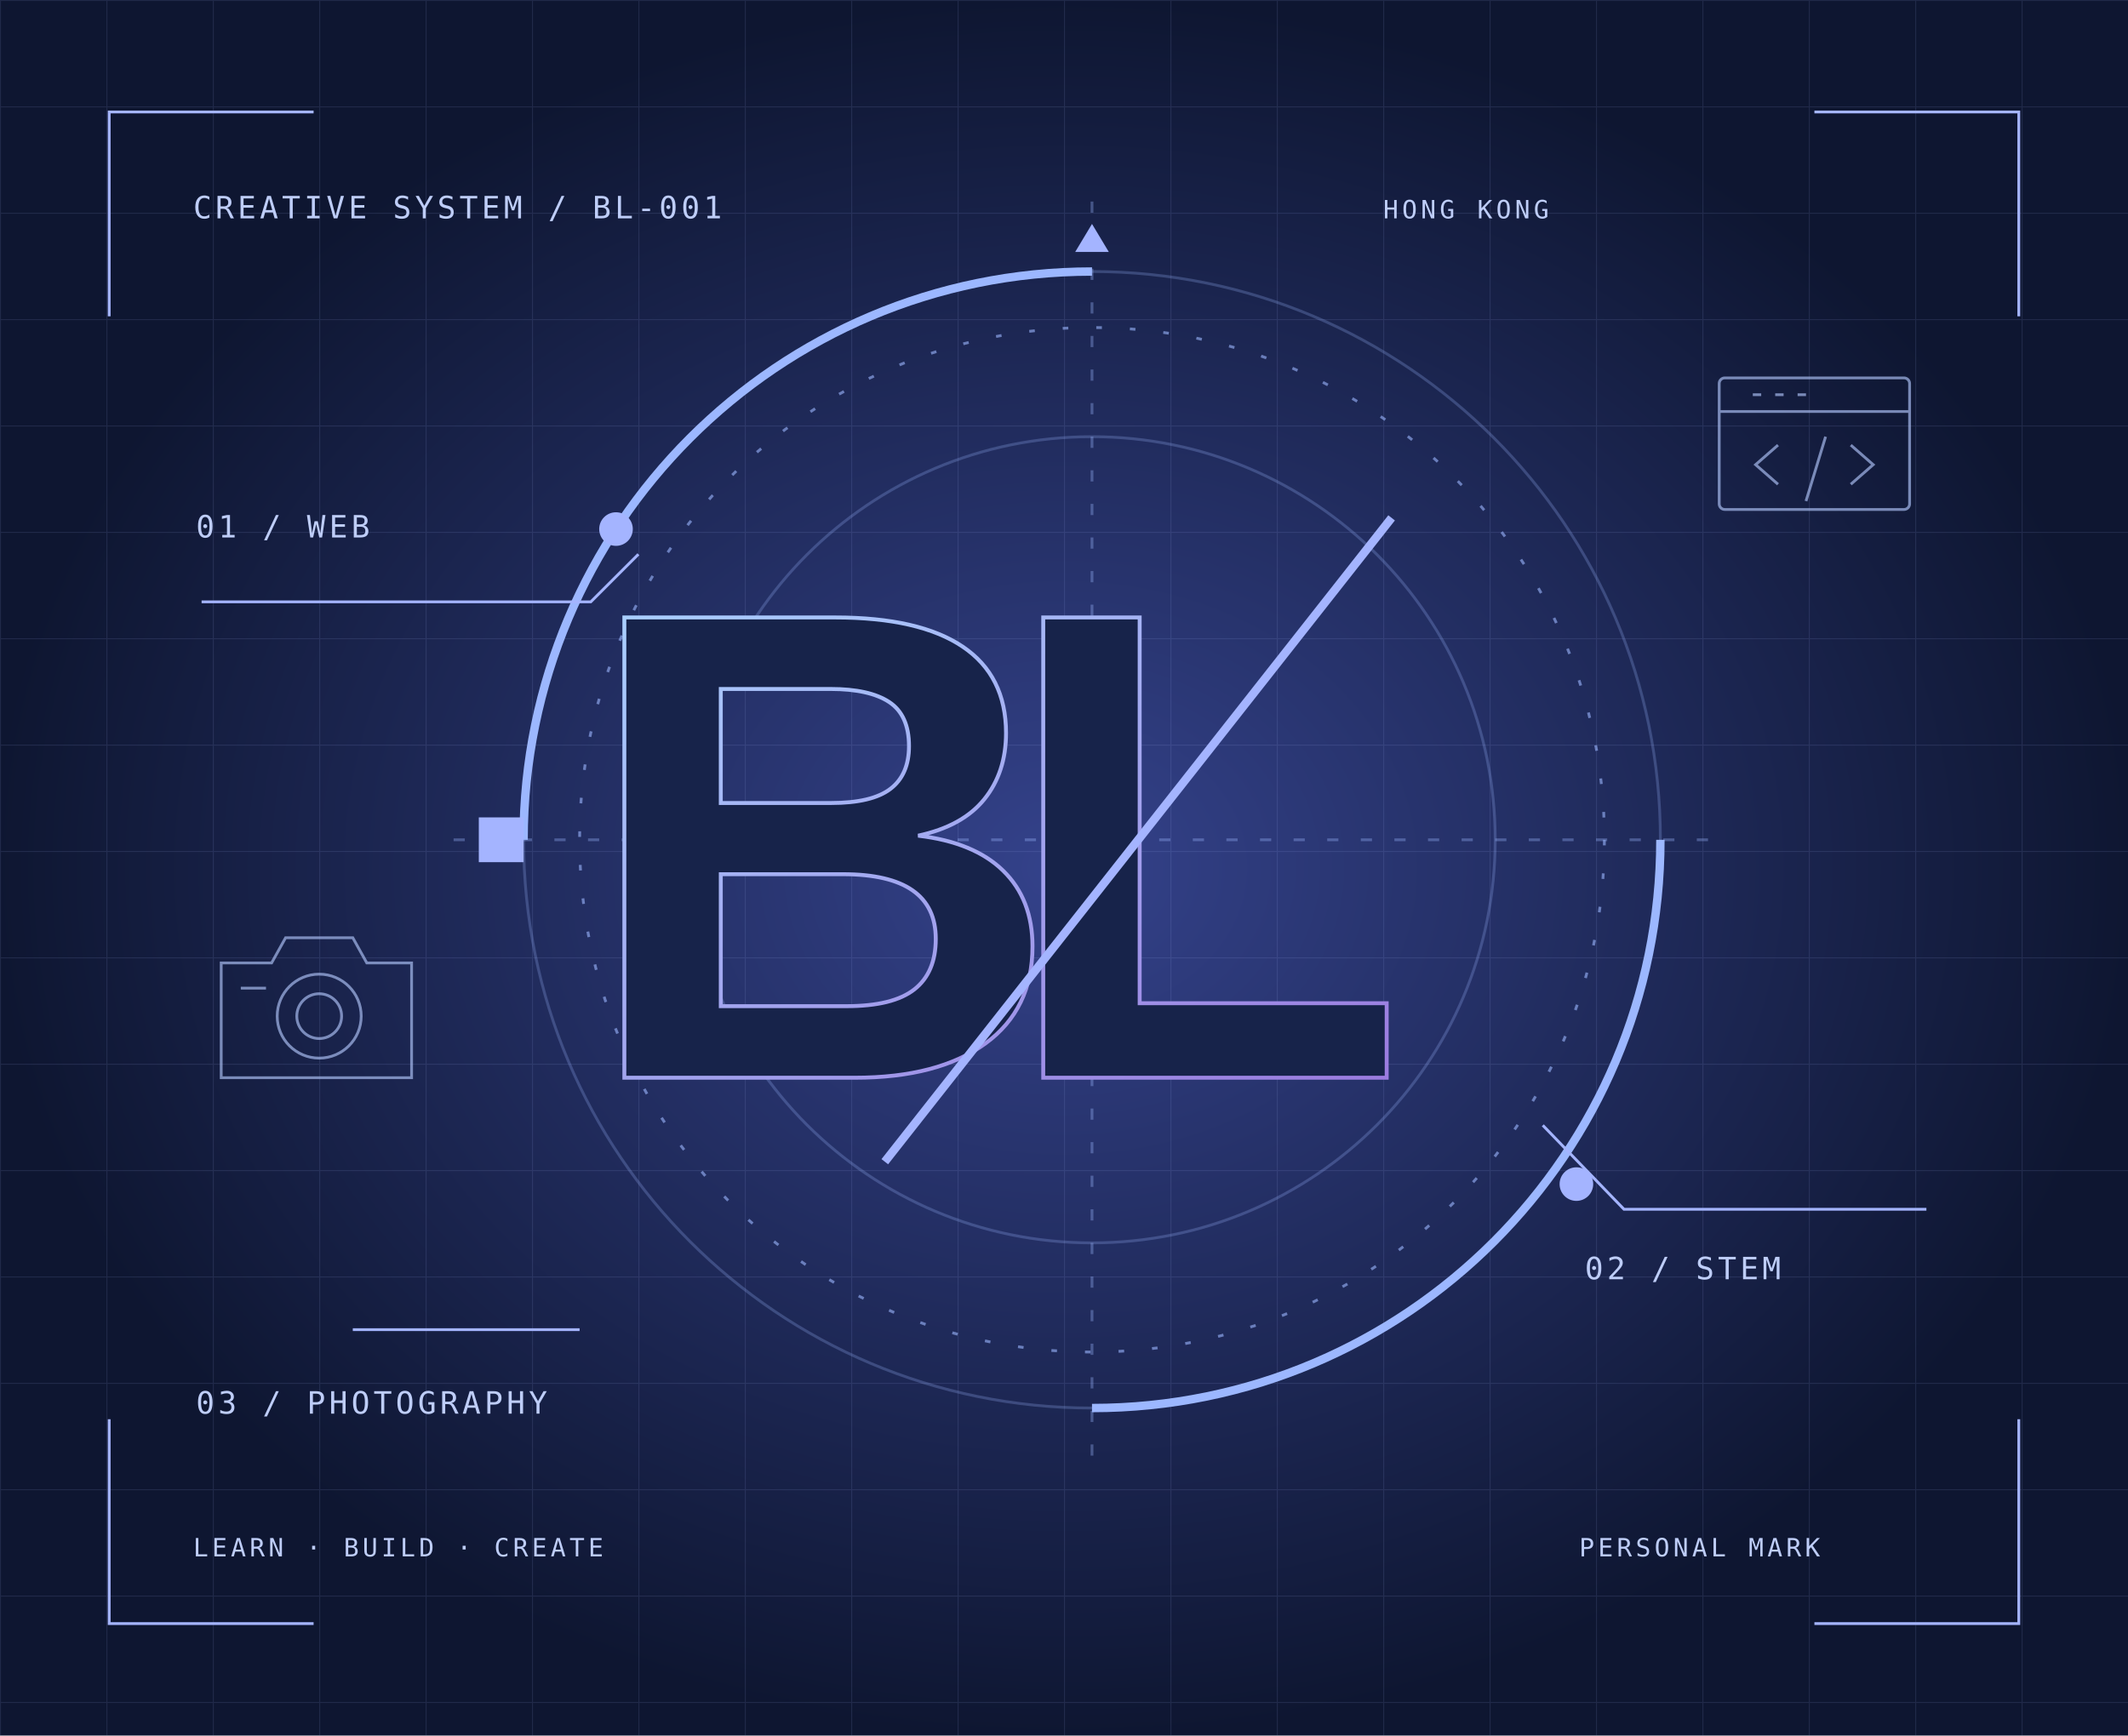
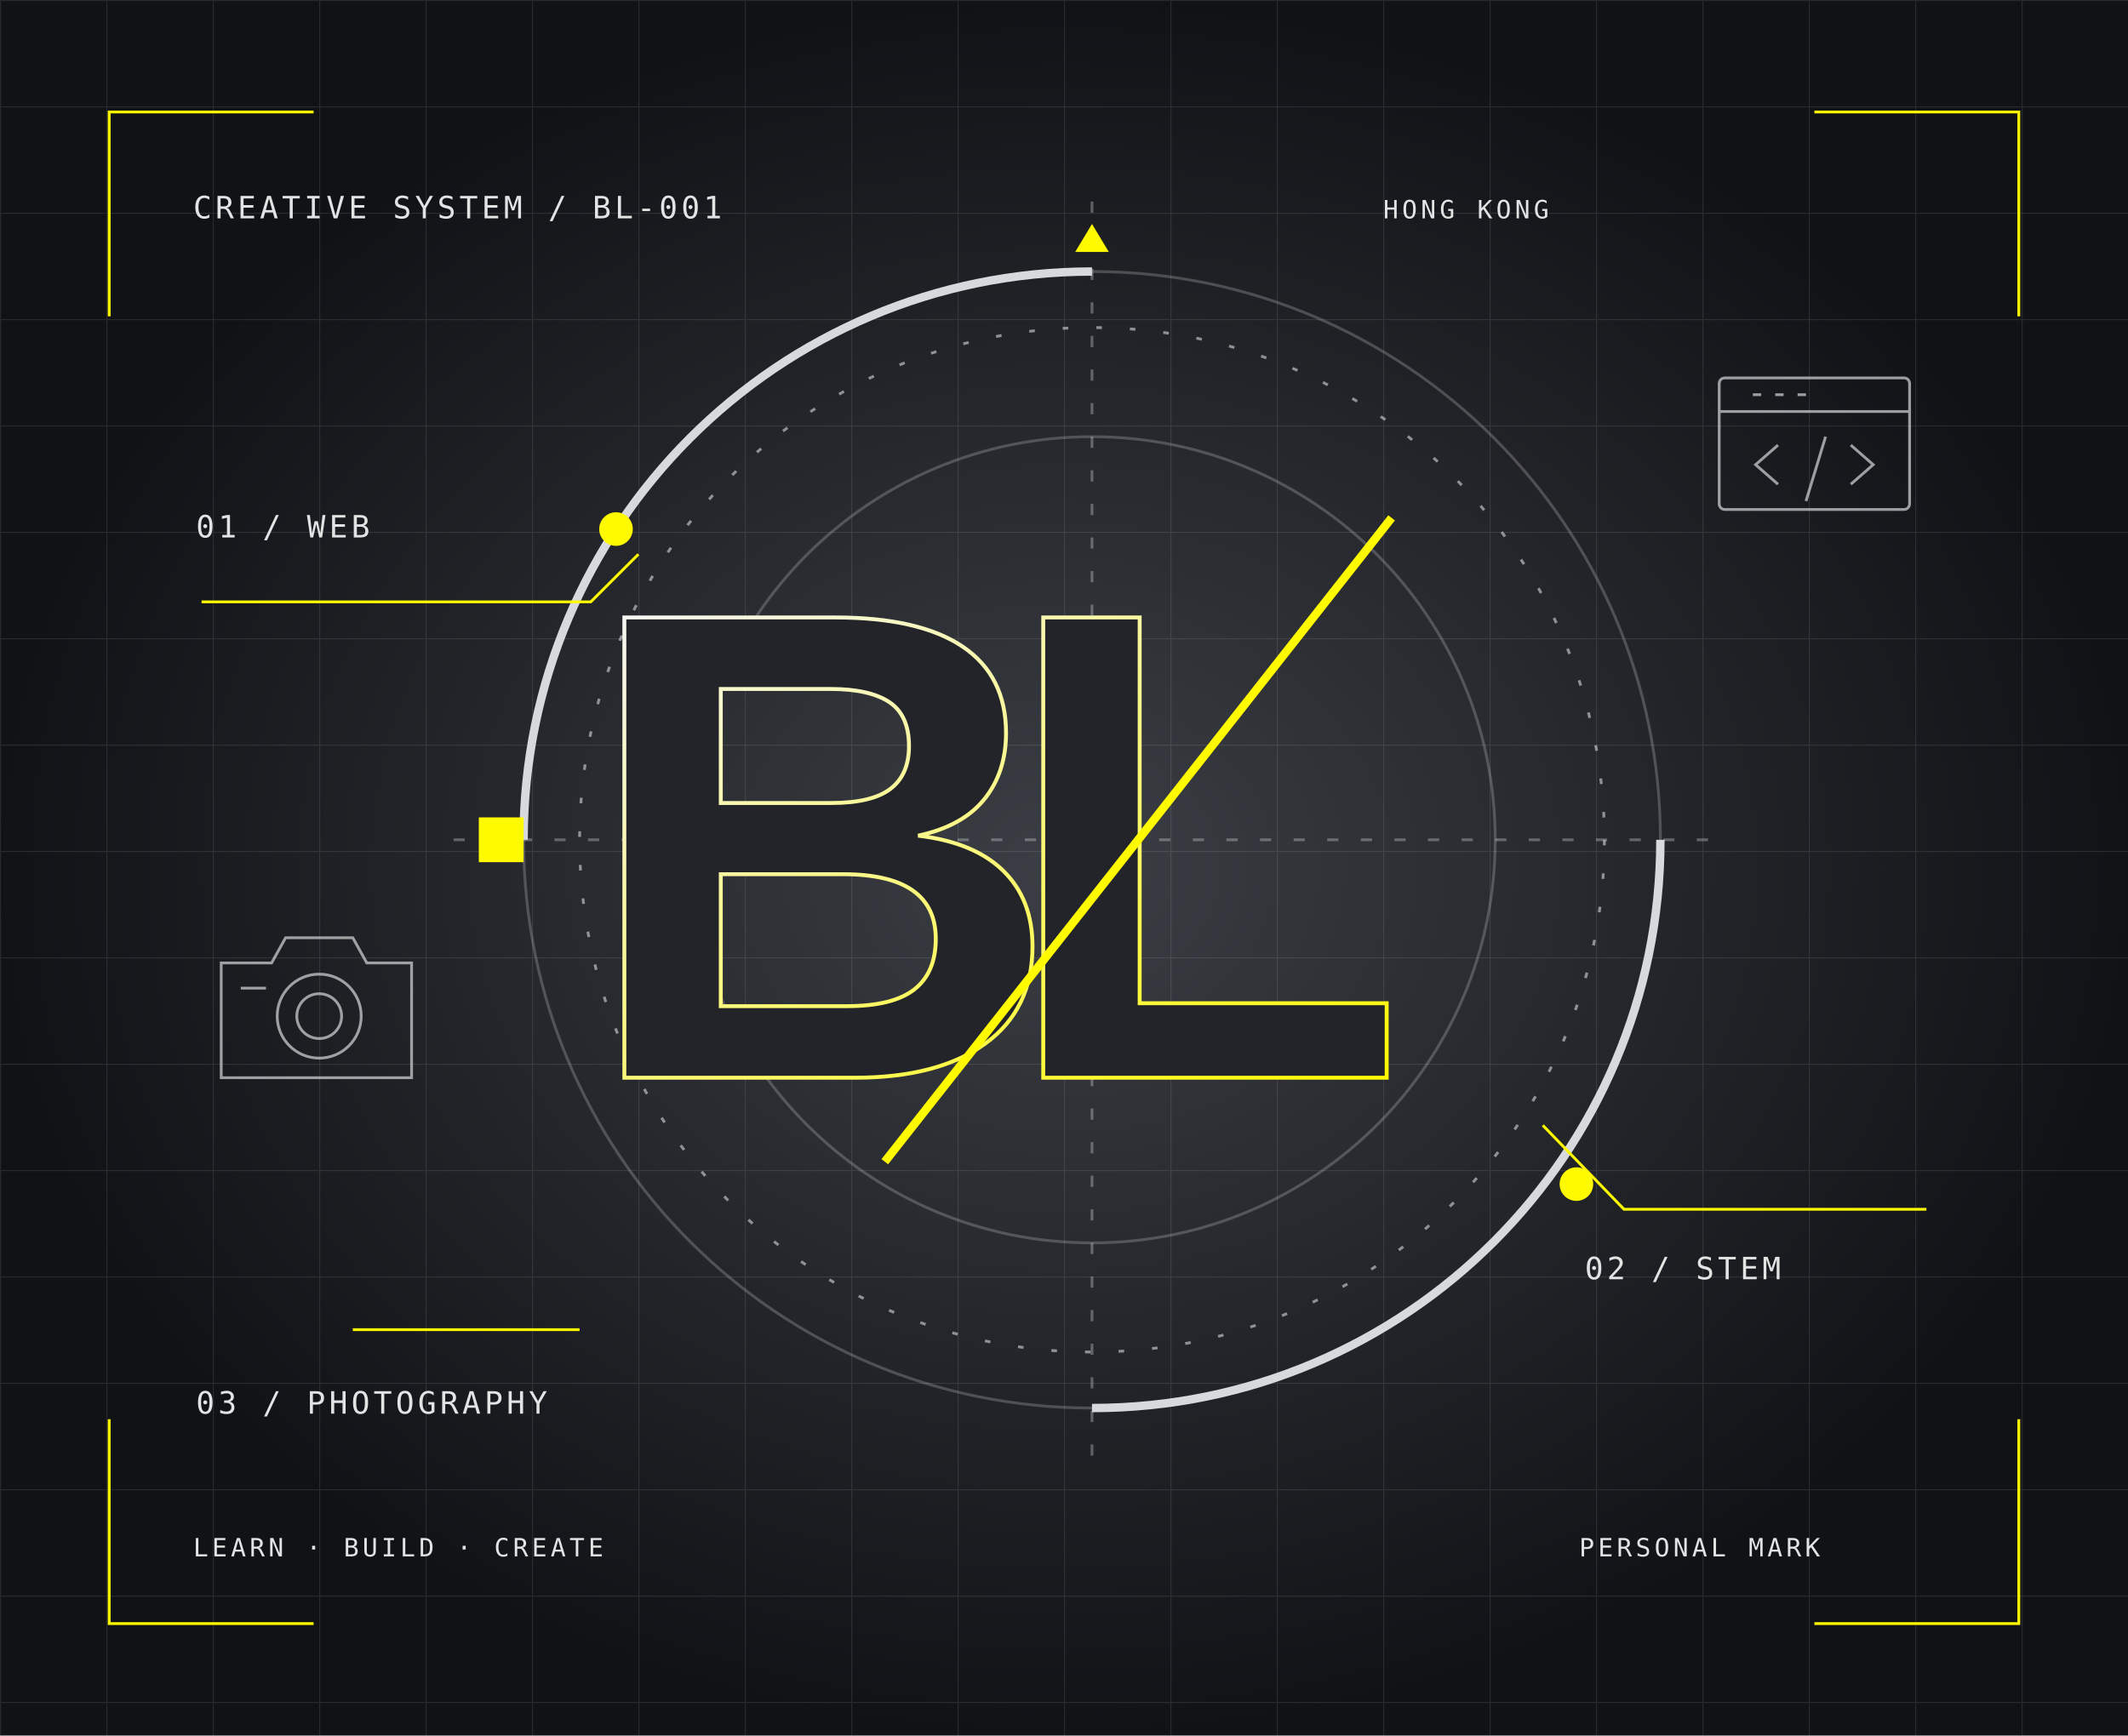
<svg xmlns="http://www.w3.org/2000/svg" width="760" height="620" viewBox="0 0 760 620">
  <defs>
    <radialGradient id="glow">
-       <stop stop-color="#34428b" />
-       <stop offset="1" stop-color="#0e1631" />
+       <stop stop-color="#3b3e44" />
+       <stop offset="1" stop-color="#111216" />
    </radialGradient>
    <linearGradient id="spectrum" x2="1" y2="1">
-       <stop stop-color="#aacfff" />
-       <stop offset="1" stop-color="#9b7bdf" />
+       <stop stop-color="#f6f6f3" />
+       <stop offset="1" stop-color="#fffa00" />
    </linearGradient>
    <pattern id="grid" width="38" height="38" patternUnits="userSpaceOnUse">
-       <path d="M38 0H0V38" fill="none" stroke="#a9bdff" stroke-opacity=".12" stroke-width=".7" />
+       <path d="M38 0H0V38" fill="none" stroke="#d7d9dc" stroke-opacity=".12" stroke-width=".7" />
    </pattern>
  </defs>
  <rect width="760" height="620" fill="url(#glow)" />
  <rect width="760" height="620" fill="url(#grid)" />
-   <g fill="none" stroke="#9cb7ff">
+   <g fill="none" stroke="#d7d9dc">
    <circle cx="390" cy="300" r="203" opacity=".25" />
    <circle cx="390" cy="300" r="183" stroke-dasharray="2 10" opacity=".6" />
    <circle cx="390" cy="300" r="144" opacity=".25" />
    <path d="M187 300a203 203 0 0 1 203-203M390 503a203 203 0 0 0 203-203" stroke-width="3" />
    <path d="M162 300h456M390 72v456" stroke-dasharray="4 8" opacity=".35" />
  </g>
-   <text x="207" y="385" font-family="Arial,sans-serif" font-size="239" font-weight="900" letter-spacing="-23" fill="#17234a" stroke="url(#spectrum)" stroke-width="1.4">BL</text>
-   <path d="m316 415 181-230" stroke="#a4b4ff" stroke-width="3" />
-   <g fill="#a4b4ff">
+   <text x="207" y="385" font-family="Arial,sans-serif" font-size="239" font-weight="900" letter-spacing="-23" fill="#222429" stroke="url(#spectrum)" stroke-width="1.4">BL</text>
+   <path d="m316 415 181-230" stroke="#fffa00" stroke-width="3" />
+   <g fill="#fffa00">
    <circle cx="220" cy="189" r="6" />
    <circle cx="563" cy="423" r="6" />
    <path d="M171 292h16v16h-16z" />
    <path d="m384 90 6-10 6 10z" />
  </g>
-   <g fill="none" stroke="#a4b4ff" stroke-width="1">
+   <g fill="none" stroke="#fffa00" stroke-width="1">
    <path d="M39 113V40h73M648 40h73v73M39 507v73h73M648 580h73v-73" />
    <path d="M72 215h139l17-17M551 402l29 30h108M126 475h81" />
  </g>
-   <g font-family="Consolas,monospace" font-size="11" letter-spacing="1.3" fill="#becdf8">
+   <g font-family="Consolas,monospace" font-size="11" letter-spacing="1.3" fill="#e2e3e3">
    <text x="70" y="192">01 / WEB</text>
    <text x="566" y="457">02 / STEM</text>
    <text x="70" y="505">03 / PHOTOGRAPHY</text>
    <text x="69" y="78">CREATIVE SYSTEM / BL-001</text>
    <text x="494" y="78" font-size="9">HONG KONG</text>
    <text x="69" y="556" font-size="9">LEARN · BUILD · CREATE</text>
    <text x="564" y="556" font-size="9">PERSONAL MARK</text>
  </g>
-   <g transform="translate(614 135)" fill="none" stroke="#a5b9ed" opacity=".7">
+   <g transform="translate(614 135)" fill="none" stroke="#d5d7d9" opacity=".7">
    <rect width="68" height="47" rx="2" />
    <path d="M0 12h68m-56-6h3m5 0h3m5 0h3M21 24l-8 7 8 7m26-14 8 7-8 7m-9-17-7 23" />
  </g>
-   <g transform="translate(79 335)" fill="none" stroke="#a5b9ed" opacity=".7">
+   <g transform="translate(79 335)" fill="none" stroke="#d5d7d9" opacity=".7">
    <path d="M0 9h18l5-9h24l5 9h16v41H0z" />
    <circle cx="35" cy="28" r="15" />
    <circle cx="35" cy="28" r="8" />
    <path d="M7 18h9" />
  </g>
</svg>
